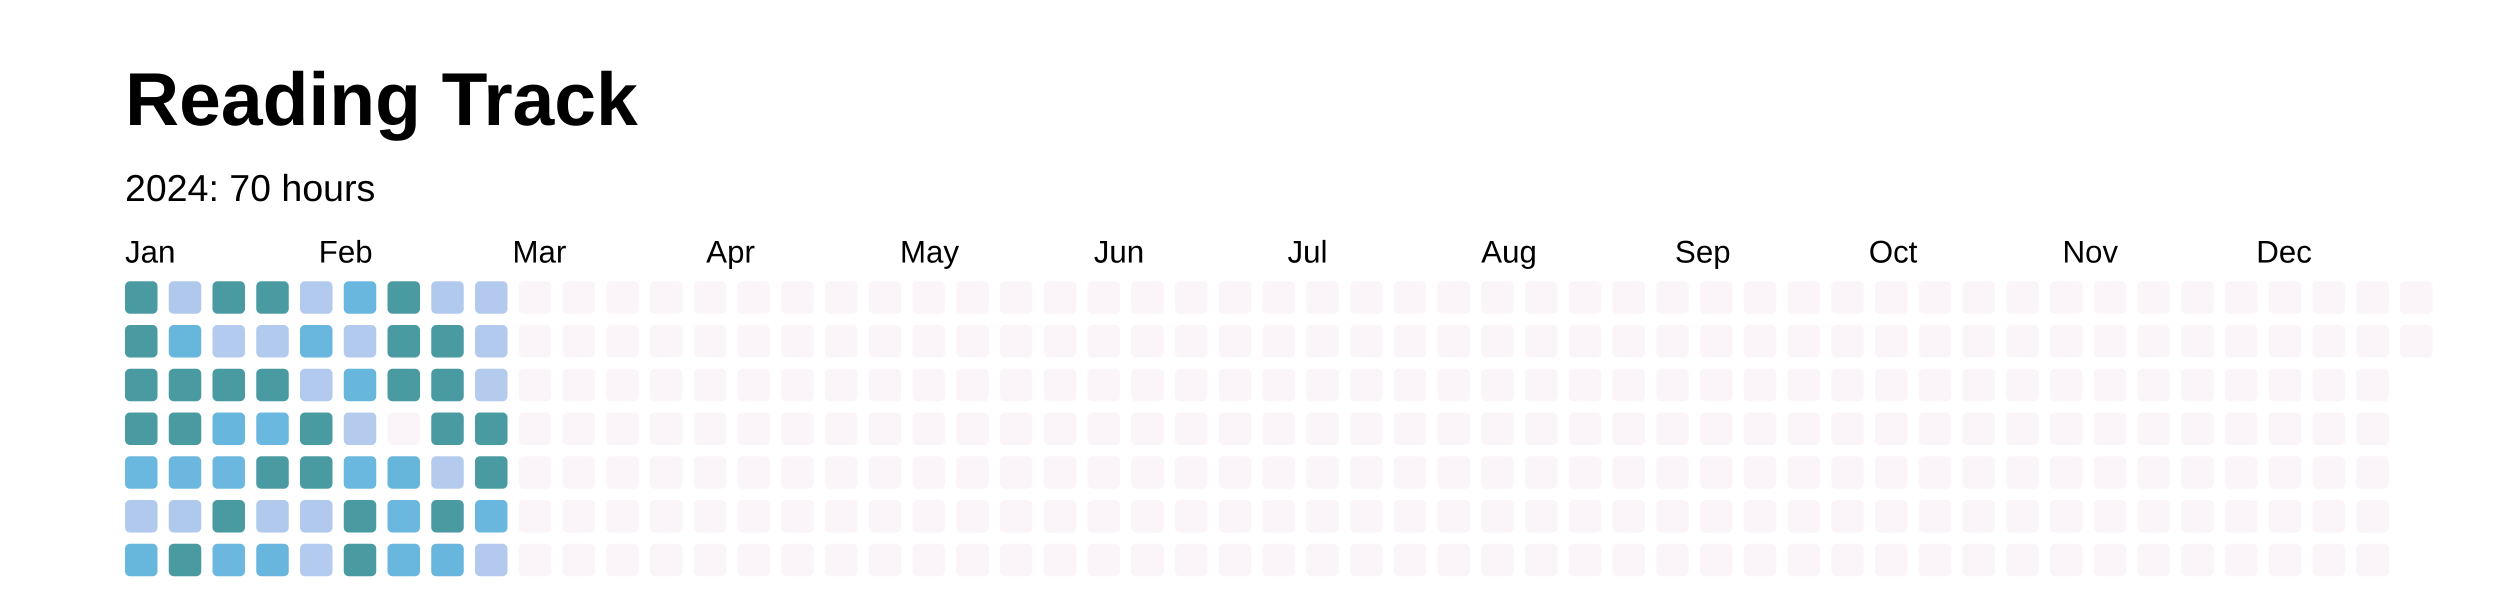
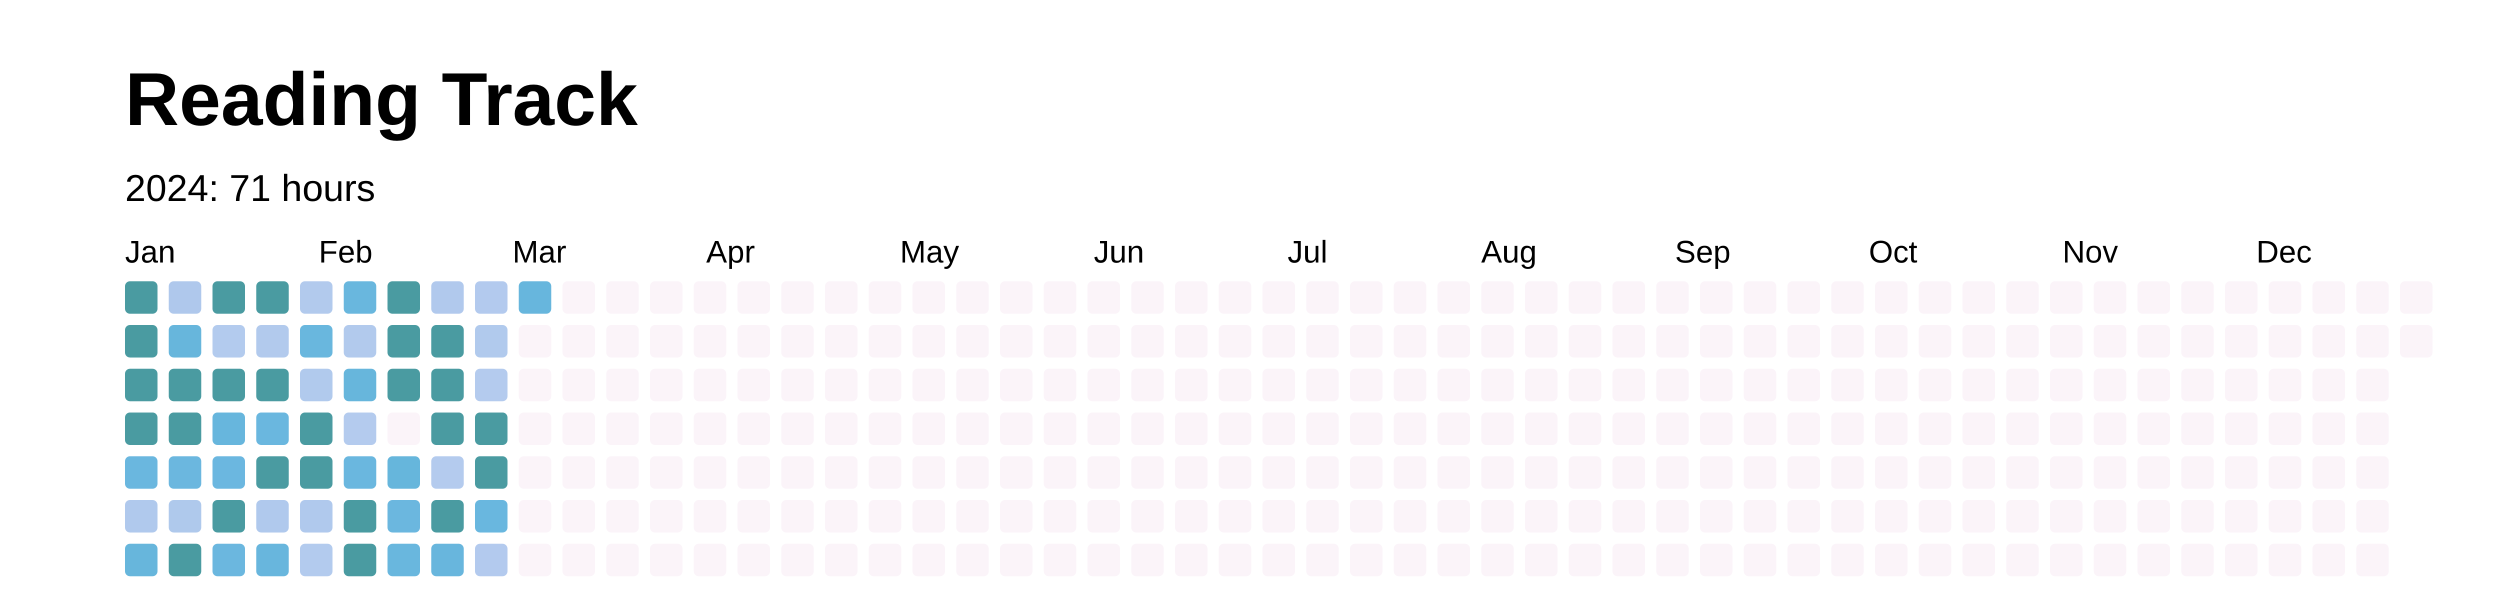
<svg xmlns="http://www.w3.org/2000/svg" baseProfile="full" height="48mm" version="1.1" viewBox="0,0,200,48" width="200mm">
  <defs />
  <rect fill="#FFFFFF" height="48" width="200" x="0" y="0" />
  <text fill="#000000" style="font-size:6px; font-family:Arial; font-weight:bold;" x="10" y="10">Reading Track</text>
-   <text dominant-baseline="hanging" fill="#000000" style="font-size:3.0px; font-family:Arial;" x="10" y="14">2024: 70 hours</text>
+   <text dominant-baseline="hanging" fill="#000000" style="font-size:3.0px; font-family:Arial;" x="10" y="14">2024: 71 hours</text>
  <text fill="#000000" style="font-size:2.5px; font-family:Arial" x="10.0" y="21.0">Jan</text>
  <text fill="#000000" style="font-size:2.5px; font-family:Arial" x="25.5" y="21.0">Feb</text>
  <text fill="#000000" style="font-size:2.5px; font-family:Arial" x="41.0" y="21.0">Mar</text>
  <text fill="#000000" style="font-size:2.5px; font-family:Arial" x="56.5" y="21.0">Apr</text>
  <text fill="#000000" style="font-size:2.5px; font-family:Arial" x="72.0" y="21.0">May</text>
  <text fill="#000000" style="font-size:2.5px; font-family:Arial" x="87.5" y="21.0">Jun</text>
  <text fill="#000000" style="font-size:2.5px; font-family:Arial" x="103.0" y="21.0">Jul</text>
  <text fill="#000000" style="font-size:2.5px; font-family:Arial" x="118.5" y="21.0">Aug</text>
  <text fill="#000000" style="font-size:2.5px; font-family:Arial" x="134.0" y="21.0">Sep</text>
  <text fill="#000000" style="font-size:2.5px; font-family:Arial" x="149.5" y="21.0">Oct</text>
  <text fill="#000000" style="font-size:2.5px; font-family:Arial" x="165.0" y="21.0">Nov</text>
  <text fill="#000000" style="font-size:2.5px; font-family:Arial" x="180.5" y="21.0">Dec</text>
  <rect fill="#4a9ba1" height="2.6" rx="0.4" ry="0.4" width="2.6" x="10.0" y="22.5" />
  <rect fill="#4a9ba1" height="2.6" rx="0.4" ry="0.4" width="2.6" x="10.0" y="26.0" />
  <rect fill="#4a9ba1" height="2.6" rx="0.4" ry="0.4" width="2.6" x="10.0" y="29.5" />
  <rect fill="#4a9ba1" height="2.6" rx="0.4" ry="0.4" width="2.6" x="10.0" y="33.0" />
  <rect fill="#6ab7df" height="2.6" rx="0.4" ry="0.4" width="2.6" x="10.0" y="36.5" />
  <rect fill="#b0c9ed" height="2.6" rx="0.4" ry="0.4" width="2.6" x="10.0" y="40.0" />
  <rect fill="#67b6dc" height="2.6" rx="0.4" ry="0.4" width="2.6" x="10.0" y="43.5" />
  <rect fill="#afc8ec" height="2.6" rx="0.4" ry="0.4" width="2.6" x="13.5" y="22.5" />
  <rect fill="#67b6dc" height="2.6" rx="0.4" ry="0.4" width="2.6" x="13.5" y="26.0" />
  <rect fill="#4a9ba1" height="2.6" rx="0.4" ry="0.4" width="2.6" x="13.5" y="29.5" />
  <rect fill="#4a9ba1" height="2.6" rx="0.4" ry="0.4" width="2.6" x="13.5" y="33.0" />
  <rect fill="#6bb7df" height="2.6" rx="0.4" ry="0.4" width="2.6" x="13.5" y="36.5" />
  <rect fill="#afc9ec" height="2.6" rx="0.4" ry="0.4" width="2.6" x="13.5" y="40.0" />
  <rect fill="#4a9ba1" height="2.6" rx="0.4" ry="0.4" width="2.6" x="13.5" y="43.5" />
  <rect fill="#4a9ba1" height="2.6" rx="0.4" ry="0.4" width="2.6" x="17.0" y="22.5" />
  <rect fill="#b3cbee" height="2.6" rx="0.4" ry="0.4" width="2.6" x="17.0" y="26.0" />
  <rect fill="#4a9ba1" height="2.6" rx="0.4" ry="0.4" width="2.6" x="17.0" y="29.5" />
  <rect fill="#67b6dd" height="2.6" rx="0.4" ry="0.4" width="2.6" x="17.0" y="33.0" />
  <rect fill="#6bb7e0" height="2.6" rx="0.4" ry="0.4" width="2.6" x="17.0" y="36.5" />
  <rect fill="#4a9ba1" height="2.6" rx="0.4" ry="0.4" width="2.6" x="17.0" y="40.0" />
  <rect fill="#6bb7df" height="2.6" rx="0.4" ry="0.4" width="2.6" x="17.0" y="43.5" />
  <rect fill="#4a9ba1" height="2.6" rx="0.4" ry="0.4" width="2.6" x="20.5" y="22.5" />
  <rect fill="#b2caed" height="2.6" rx="0.4" ry="0.4" width="2.6" x="20.5" y="26.0" />
  <rect fill="#4a9ba1" height="2.6" rx="0.4" ry="0.4" width="2.6" x="20.5" y="29.5" />
  <rect fill="#6ab7df" height="2.6" rx="0.4" ry="0.4" width="2.6" x="20.5" y="33.0" />
  <rect fill="#4a9ba1" height="2.6" rx="0.4" ry="0.4" width="2.6" x="20.5" y="36.5" />
  <rect fill="#b0c9ed" height="2.6" rx="0.4" ry="0.4" width="2.6" x="20.5" y="40.0" />
  <rect fill="#68b6dd" height="2.6" rx="0.4" ry="0.4" width="2.6" x="20.5" y="43.5" />
  <rect fill="#b2caed" height="2.6" rx="0.4" ry="0.4" width="2.6" x="24.0" y="22.5" />
  <rect fill="#69b7de" height="2.6" rx="0.4" ry="0.4" width="2.6" x="24.0" y="26.0" />
  <rect fill="#b1caed" height="2.6" rx="0.4" ry="0.4" width="2.6" x="24.0" y="29.5" />
  <rect fill="#4a9ba1" height="2.6" rx="0.4" ry="0.4" width="2.6" x="24.0" y="33.0" />
  <rect fill="#4a9ba1" height="2.6" rx="0.4" ry="0.4" width="2.6" x="24.0" y="36.5" />
  <rect fill="#b0c9ed" height="2.6" rx="0.4" ry="0.4" width="2.6" x="24.0" y="40.0" />
  <rect fill="#b3cbee" height="2.6" rx="0.4" ry="0.4" width="2.6" x="24.0" y="43.5" />
  <rect fill="#69b7de" height="2.6" rx="0.4" ry="0.4" width="2.6" x="27.5" y="22.5" />
  <rect fill="#b2caed" height="2.6" rx="0.4" ry="0.4" width="2.6" x="27.5" y="26.0" />
  <rect fill="#67b6dc" height="2.6" rx="0.4" ry="0.4" width="2.6" x="27.5" y="29.5" />
  <rect fill="#b4cbee" height="2.6" rx="0.4" ry="0.4" width="2.6" x="27.5" y="33.0" />
  <rect fill="#6ab7df" height="2.6" rx="0.4" ry="0.4" width="2.6" x="27.5" y="36.5" />
  <rect fill="#4a9ba1" height="2.6" rx="0.4" ry="0.4" width="2.6" x="27.5" y="40.0" />
  <rect fill="#4a9ba1" height="2.6" rx="0.4" ry="0.4" width="2.6" x="27.5" y="43.5" />
  <rect fill="#4a9ba1" height="2.6" rx="0.4" ry="0.4" width="2.6" x="31.0" y="22.5" />
  <rect fill="#4a9ba1" height="2.6" rx="0.4" ry="0.4" width="2.6" x="31.0" y="26.0" />
  <rect fill="#4a9ba1" height="2.6" rx="0.4" ry="0.4" width="2.6" x="31.0" y="29.5" />
  <rect fill="#FBF4F9" height="2.6" rx="0.4" ry="0.4" width="2.6" x="31.0" y="33.0" />
  <rect fill="#66b6dc" height="2.6" rx="0.4" ry="0.4" width="2.6" x="31.0" y="36.5" />
  <rect fill="#6bb7df" height="2.6" rx="0.4" ry="0.4" width="2.6" x="31.0" y="40.0" />
  <rect fill="#69b7de" height="2.6" rx="0.4" ry="0.4" width="2.6" x="31.0" y="43.5" />
  <rect fill="#b1c9ed" height="2.6" rx="0.4" ry="0.4" width="2.6" x="34.5" y="22.5" />
  <rect fill="#4a9ba1" height="2.6" rx="0.4" ry="0.4" width="2.6" x="34.5" y="26.0" />
  <rect fill="#4a9ba1" height="2.6" rx="0.4" ry="0.4" width="2.6" x="34.5" y="29.5" />
  <rect fill="#4a9ba1" height="2.6" rx="0.4" ry="0.4" width="2.6" x="34.5" y="33.0" />
  <rect fill="#b4cbee" height="2.6" rx="0.4" ry="0.4" width="2.6" x="34.5" y="36.5" />
  <rect fill="#4a9ba1" height="2.6" rx="0.4" ry="0.4" width="2.6" x="34.5" y="40.0" />
  <rect fill="#68b6dd" height="2.6" rx="0.4" ry="0.4" width="2.6" x="34.5" y="43.5" />
  <rect fill="#b3caee" height="2.6" rx="0.4" ry="0.4" width="2.6" x="38.0" y="22.5" />
  <rect fill="#b1caed" height="2.6" rx="0.4" ry="0.4" width="2.6" x="38.0" y="26.0" />
  <rect fill="#b4cbee" height="2.6" rx="0.4" ry="0.4" width="2.6" x="38.0" y="29.5" />
  <rect fill="#4a9ba1" height="2.6" rx="0.4" ry="0.4" width="2.6" x="38.0" y="33.0" />
  <rect fill="#4a9ba1" height="2.6" rx="0.4" ry="0.4" width="2.6" x="38.0" y="36.5" />
  <rect fill="#69b7df" height="2.6" rx="0.4" ry="0.4" width="2.6" x="38.0" y="40.0" />
  <rect fill="#b3caee" height="2.6" rx="0.4" ry="0.4" width="2.6" x="38.0" y="43.5" />
-   <rect fill="#FBF4F9" height="2.6" rx="0.4" ry="0.4" width="2.6" x="41.5" y="22.5" />
+   <rect fill="#67b6dd" height="2.6" rx="0.4" ry="0.4" width="2.6" x="41.5" y="22.5" />
  <rect fill="#FBF4F9" height="2.6" rx="0.4" ry="0.4" width="2.6" x="41.5" y="26.0" />
  <rect fill="#FBF4F9" height="2.6" rx="0.4" ry="0.4" width="2.6" x="41.5" y="29.5" />
  <rect fill="#FBF4F9" height="2.6" rx="0.4" ry="0.4" width="2.6" x="41.5" y="33.0" />
  <rect fill="#FBF4F9" height="2.6" rx="0.4" ry="0.4" width="2.6" x="41.5" y="36.5" />
  <rect fill="#FBF4F9" height="2.6" rx="0.4" ry="0.4" width="2.6" x="41.5" y="40.0" />
  <rect fill="#FBF4F9" height="2.6" rx="0.4" ry="0.4" width="2.6" x="41.5" y="43.5" />
  <rect fill="#FBF4F9" height="2.6" rx="0.4" ry="0.4" width="2.6" x="45.0" y="22.5" />
  <rect fill="#FBF4F9" height="2.6" rx="0.4" ry="0.4" width="2.6" x="45.0" y="26.0" />
  <rect fill="#FBF4F9" height="2.6" rx="0.4" ry="0.4" width="2.6" x="45.0" y="29.5" />
  <rect fill="#FBF4F9" height="2.6" rx="0.4" ry="0.4" width="2.6" x="45.0" y="33.0" />
  <rect fill="#FBF4F9" height="2.6" rx="0.4" ry="0.4" width="2.6" x="45.0" y="36.5" />
  <rect fill="#FBF4F9" height="2.6" rx="0.4" ry="0.4" width="2.6" x="45.0" y="40.0" />
  <rect fill="#FBF4F9" height="2.6" rx="0.4" ry="0.4" width="2.6" x="45.0" y="43.5" />
  <rect fill="#FBF4F9" height="2.6" rx="0.4" ry="0.4" width="2.6" x="48.5" y="22.5" />
  <rect fill="#FBF4F9" height="2.6" rx="0.4" ry="0.4" width="2.6" x="48.5" y="26.0" />
  <rect fill="#FBF4F9" height="2.6" rx="0.4" ry="0.4" width="2.6" x="48.5" y="29.5" />
  <rect fill="#FBF4F9" height="2.6" rx="0.4" ry="0.4" width="2.6" x="48.5" y="33.0" />
  <rect fill="#FBF4F9" height="2.6" rx="0.4" ry="0.4" width="2.6" x="48.5" y="36.5" />
  <rect fill="#FBF4F9" height="2.6" rx="0.4" ry="0.4" width="2.6" x="48.5" y="40.0" />
  <rect fill="#FBF4F9" height="2.6" rx="0.4" ry="0.4" width="2.6" x="48.5" y="43.5" />
  <rect fill="#FBF4F9" height="2.6" rx="0.4" ry="0.4" width="2.6" x="52.0" y="22.5" />
  <rect fill="#FBF4F9" height="2.6" rx="0.4" ry="0.4" width="2.6" x="52.0" y="26.0" />
  <rect fill="#FBF4F9" height="2.6" rx="0.4" ry="0.4" width="2.6" x="52.0" y="29.5" />
  <rect fill="#FBF4F9" height="2.6" rx="0.4" ry="0.4" width="2.6" x="52.0" y="33.0" />
  <rect fill="#FBF4F9" height="2.6" rx="0.4" ry="0.4" width="2.6" x="52.0" y="36.5" />
  <rect fill="#FBF4F9" height="2.6" rx="0.4" ry="0.4" width="2.6" x="52.0" y="40.0" />
  <rect fill="#FBF4F9" height="2.6" rx="0.4" ry="0.4" width="2.6" x="52.0" y="43.5" />
  <rect fill="#FBF4F9" height="2.6" rx="0.4" ry="0.4" width="2.6" x="55.5" y="22.5" />
  <rect fill="#FBF4F9" height="2.6" rx="0.4" ry="0.4" width="2.6" x="55.5" y="26.0" />
  <rect fill="#FBF4F9" height="2.6" rx="0.4" ry="0.4" width="2.6" x="55.5" y="29.5" />
  <rect fill="#FBF4F9" height="2.6" rx="0.4" ry="0.4" width="2.6" x="55.5" y="33.0" />
  <rect fill="#FBF4F9" height="2.6" rx="0.4" ry="0.4" width="2.6" x="55.5" y="36.5" />
  <rect fill="#FBF4F9" height="2.6" rx="0.4" ry="0.4" width="2.6" x="55.5" y="40.0" />
  <rect fill="#FBF4F9" height="2.6" rx="0.4" ry="0.4" width="2.6" x="55.5" y="43.5" />
  <rect fill="#FBF4F9" height="2.6" rx="0.4" ry="0.4" width="2.6" x="59.0" y="22.5" />
  <rect fill="#FBF4F9" height="2.6" rx="0.4" ry="0.4" width="2.6" x="59.0" y="26.0" />
  <rect fill="#FBF4F9" height="2.6" rx="0.4" ry="0.4" width="2.6" x="59.0" y="29.5" />
  <rect fill="#FBF4F9" height="2.6" rx="0.4" ry="0.4" width="2.6" x="59.0" y="33.0" />
  <rect fill="#FBF4F9" height="2.6" rx="0.4" ry="0.4" width="2.6" x="59.0" y="36.5" />
  <rect fill="#FBF4F9" height="2.6" rx="0.4" ry="0.4" width="2.6" x="59.0" y="40.0" />
  <rect fill="#FBF4F9" height="2.6" rx="0.4" ry="0.4" width="2.6" x="59.0" y="43.5" />
  <rect fill="#FBF4F9" height="2.6" rx="0.4" ry="0.4" width="2.6" x="62.5" y="22.5" />
  <rect fill="#FBF4F9" height="2.6" rx="0.4" ry="0.4" width="2.6" x="62.5" y="26.0" />
  <rect fill="#FBF4F9" height="2.6" rx="0.4" ry="0.4" width="2.6" x="62.5" y="29.5" />
  <rect fill="#FBF4F9" height="2.6" rx="0.4" ry="0.4" width="2.6" x="62.5" y="33.0" />
  <rect fill="#FBF4F9" height="2.6" rx="0.4" ry="0.4" width="2.6" x="62.5" y="36.5" />
  <rect fill="#FBF4F9" height="2.6" rx="0.4" ry="0.4" width="2.6" x="62.5" y="40.0" />
  <rect fill="#FBF4F9" height="2.6" rx="0.4" ry="0.4" width="2.6" x="62.5" y="43.5" />
  <rect fill="#FBF4F9" height="2.6" rx="0.4" ry="0.4" width="2.6" x="66.0" y="22.5" />
  <rect fill="#FBF4F9" height="2.6" rx="0.4" ry="0.4" width="2.6" x="66.0" y="26.0" />
  <rect fill="#FBF4F9" height="2.6" rx="0.4" ry="0.4" width="2.6" x="66.0" y="29.5" />
  <rect fill="#FBF4F9" height="2.6" rx="0.4" ry="0.4" width="2.6" x="66.0" y="33.0" />
  <rect fill="#FBF4F9" height="2.6" rx="0.4" ry="0.4" width="2.6" x="66.0" y="36.5" />
  <rect fill="#FBF4F9" height="2.6" rx="0.4" ry="0.4" width="2.6" x="66.0" y="40.0" />
  <rect fill="#FBF4F9" height="2.6" rx="0.4" ry="0.4" width="2.6" x="66.0" y="43.5" />
  <rect fill="#FBF4F9" height="2.6" rx="0.4" ry="0.4" width="2.6" x="69.5" y="22.5" />
  <rect fill="#FBF4F9" height="2.6" rx="0.4" ry="0.4" width="2.6" x="69.5" y="26.0" />
  <rect fill="#FBF4F9" height="2.6" rx="0.4" ry="0.4" width="2.6" x="69.5" y="29.5" />
  <rect fill="#FBF4F9" height="2.6" rx="0.4" ry="0.4" width="2.6" x="69.5" y="33.0" />
  <rect fill="#FBF4F9" height="2.6" rx="0.4" ry="0.4" width="2.6" x="69.5" y="36.5" />
  <rect fill="#FBF4F9" height="2.6" rx="0.4" ry="0.4" width="2.6" x="69.5" y="40.0" />
  <rect fill="#FBF4F9" height="2.6" rx="0.4" ry="0.4" width="2.6" x="69.5" y="43.5" />
  <rect fill="#FBF4F9" height="2.6" rx="0.4" ry="0.4" width="2.6" x="73.0" y="22.5" />
  <rect fill="#FBF4F9" height="2.6" rx="0.4" ry="0.4" width="2.6" x="73.0" y="26.0" />
  <rect fill="#FBF4F9" height="2.6" rx="0.4" ry="0.4" width="2.6" x="73.0" y="29.5" />
  <rect fill="#FBF4F9" height="2.6" rx="0.4" ry="0.4" width="2.6" x="73.0" y="33.0" />
  <rect fill="#FBF4F9" height="2.6" rx="0.4" ry="0.4" width="2.6" x="73.0" y="36.5" />
  <rect fill="#FBF4F9" height="2.6" rx="0.4" ry="0.4" width="2.6" x="73.0" y="40.0" />
  <rect fill="#FBF4F9" height="2.6" rx="0.4" ry="0.4" width="2.6" x="73.0" y="43.5" />
  <rect fill="#FBF4F9" height="2.6" rx="0.4" ry="0.4" width="2.6" x="76.5" y="22.5" />
  <rect fill="#FBF4F9" height="2.6" rx="0.4" ry="0.4" width="2.6" x="76.5" y="26.0" />
  <rect fill="#FBF4F9" height="2.6" rx="0.4" ry="0.4" width="2.6" x="76.5" y="29.5" />
  <rect fill="#FBF4F9" height="2.6" rx="0.4" ry="0.4" width="2.6" x="76.5" y="33.0" />
  <rect fill="#FBF4F9" height="2.6" rx="0.4" ry="0.4" width="2.6" x="76.5" y="36.5" />
  <rect fill="#FBF4F9" height="2.6" rx="0.4" ry="0.4" width="2.6" x="76.5" y="40.0" />
  <rect fill="#FBF4F9" height="2.6" rx="0.4" ry="0.4" width="2.6" x="76.5" y="43.5" />
  <rect fill="#FBF4F9" height="2.6" rx="0.4" ry="0.4" width="2.6" x="80.0" y="22.5" />
  <rect fill="#FBF4F9" height="2.6" rx="0.4" ry="0.4" width="2.6" x="80.0" y="26.0" />
  <rect fill="#FBF4F9" height="2.6" rx="0.4" ry="0.4" width="2.6" x="80.0" y="29.5" />
  <rect fill="#FBF4F9" height="2.6" rx="0.4" ry="0.4" width="2.6" x="80.0" y="33.0" />
  <rect fill="#FBF4F9" height="2.6" rx="0.4" ry="0.4" width="2.6" x="80.0" y="36.5" />
  <rect fill="#FBF4F9" height="2.6" rx="0.4" ry="0.4" width="2.6" x="80.0" y="40.0" />
  <rect fill="#FBF4F9" height="2.6" rx="0.4" ry="0.4" width="2.6" x="80.0" y="43.5" />
  <rect fill="#FBF4F9" height="2.6" rx="0.4" ry="0.4" width="2.6" x="83.5" y="22.5" />
  <rect fill="#FBF4F9" height="2.6" rx="0.4" ry="0.4" width="2.6" x="83.5" y="26.0" />
  <rect fill="#FBF4F9" height="2.6" rx="0.4" ry="0.4" width="2.6" x="83.5" y="29.5" />
  <rect fill="#FBF4F9" height="2.6" rx="0.4" ry="0.4" width="2.6" x="83.5" y="33.0" />
  <rect fill="#FBF4F9" height="2.6" rx="0.4" ry="0.4" width="2.6" x="83.5" y="36.5" />
  <rect fill="#FBF4F9" height="2.6" rx="0.4" ry="0.4" width="2.6" x="83.5" y="40.0" />
  <rect fill="#FBF4F9" height="2.6" rx="0.4" ry="0.4" width="2.6" x="83.5" y="43.5" />
  <rect fill="#FBF4F9" height="2.6" rx="0.4" ry="0.4" width="2.6" x="87.0" y="22.5" />
  <rect fill="#FBF4F9" height="2.6" rx="0.4" ry="0.4" width="2.6" x="87.0" y="26.0" />
  <rect fill="#FBF4F9" height="2.6" rx="0.4" ry="0.4" width="2.6" x="87.0" y="29.5" />
  <rect fill="#FBF4F9" height="2.6" rx="0.4" ry="0.4" width="2.6" x="87.0" y="33.0" />
  <rect fill="#FBF4F9" height="2.6" rx="0.4" ry="0.4" width="2.6" x="87.0" y="36.5" />
  <rect fill="#FBF4F9" height="2.6" rx="0.4" ry="0.4" width="2.6" x="87.0" y="40.0" />
  <rect fill="#FBF4F9" height="2.6" rx="0.4" ry="0.4" width="2.6" x="87.0" y="43.5" />
  <rect fill="#FBF4F9" height="2.6" rx="0.4" ry="0.4" width="2.6" x="90.5" y="22.5" />
  <rect fill="#FBF4F9" height="2.6" rx="0.4" ry="0.4" width="2.6" x="90.5" y="26.0" />
  <rect fill="#FBF4F9" height="2.6" rx="0.4" ry="0.4" width="2.6" x="90.5" y="29.5" />
  <rect fill="#FBF4F9" height="2.6" rx="0.4" ry="0.4" width="2.6" x="90.5" y="33.0" />
  <rect fill="#FBF4F9" height="2.6" rx="0.4" ry="0.4" width="2.6" x="90.5" y="36.5" />
  <rect fill="#FBF4F9" height="2.6" rx="0.4" ry="0.4" width="2.6" x="90.5" y="40.0" />
  <rect fill="#FBF4F9" height="2.6" rx="0.4" ry="0.4" width="2.6" x="90.5" y="43.5" />
  <rect fill="#FBF4F9" height="2.6" rx="0.4" ry="0.4" width="2.6" x="94.0" y="22.5" />
  <rect fill="#FBF4F9" height="2.6" rx="0.4" ry="0.4" width="2.6" x="94.0" y="26.0" />
  <rect fill="#FBF4F9" height="2.6" rx="0.4" ry="0.4" width="2.6" x="94.0" y="29.5" />
  <rect fill="#FBF4F9" height="2.6" rx="0.4" ry="0.4" width="2.6" x="94.0" y="33.0" />
  <rect fill="#FBF4F9" height="2.6" rx="0.4" ry="0.4" width="2.6" x="94.0" y="36.5" />
  <rect fill="#FBF4F9" height="2.6" rx="0.4" ry="0.4" width="2.6" x="94.0" y="40.0" />
  <rect fill="#FBF4F9" height="2.6" rx="0.4" ry="0.4" width="2.6" x="94.0" y="43.5" />
  <rect fill="#FBF4F9" height="2.6" rx="0.4" ry="0.4" width="2.6" x="97.5" y="22.5" />
  <rect fill="#FBF4F9" height="2.6" rx="0.4" ry="0.4" width="2.6" x="97.5" y="26.0" />
  <rect fill="#FBF4F9" height="2.6" rx="0.4" ry="0.4" width="2.6" x="97.5" y="29.5" />
  <rect fill="#FBF4F9" height="2.6" rx="0.4" ry="0.4" width="2.6" x="97.5" y="33.0" />
  <rect fill="#FBF4F9" height="2.6" rx="0.4" ry="0.4" width="2.6" x="97.5" y="36.5" />
  <rect fill="#FBF4F9" height="2.6" rx="0.4" ry="0.4" width="2.6" x="97.5" y="40.0" />
  <rect fill="#FBF4F9" height="2.6" rx="0.4" ry="0.4" width="2.6" x="97.5" y="43.5" />
  <rect fill="#FBF4F9" height="2.6" rx="0.4" ry="0.4" width="2.6" x="101.0" y="22.5" />
  <rect fill="#FBF4F9" height="2.6" rx="0.4" ry="0.4" width="2.6" x="101.0" y="26.0" />
  <rect fill="#FBF4F9" height="2.6" rx="0.4" ry="0.4" width="2.6" x="101.0" y="29.5" />
  <rect fill="#FBF4F9" height="2.6" rx="0.4" ry="0.4" width="2.6" x="101.0" y="33.0" />
  <rect fill="#FBF4F9" height="2.6" rx="0.4" ry="0.4" width="2.6" x="101.0" y="36.5" />
  <rect fill="#FBF4F9" height="2.6" rx="0.4" ry="0.4" width="2.6" x="101.0" y="40.0" />
  <rect fill="#FBF4F9" height="2.6" rx="0.4" ry="0.4" width="2.6" x="101.0" y="43.5" />
  <rect fill="#FBF4F9" height="2.6" rx="0.4" ry="0.4" width="2.6" x="104.5" y="22.5" />
  <rect fill="#FBF4F9" height="2.6" rx="0.4" ry="0.4" width="2.6" x="104.5" y="26.0" />
  <rect fill="#FBF4F9" height="2.6" rx="0.4" ry="0.4" width="2.6" x="104.5" y="29.5" />
  <rect fill="#FBF4F9" height="2.6" rx="0.4" ry="0.4" width="2.6" x="104.5" y="33.0" />
  <rect fill="#FBF4F9" height="2.6" rx="0.4" ry="0.4" width="2.6" x="104.5" y="36.5" />
  <rect fill="#FBF4F9" height="2.6" rx="0.4" ry="0.4" width="2.6" x="104.5" y="40.0" />
  <rect fill="#FBF4F9" height="2.6" rx="0.4" ry="0.4" width="2.6" x="104.5" y="43.5" />
  <rect fill="#FBF4F9" height="2.6" rx="0.4" ry="0.4" width="2.6" x="108.0" y="22.5" />
  <rect fill="#FBF4F9" height="2.6" rx="0.4" ry="0.4" width="2.6" x="108.0" y="26.0" />
  <rect fill="#FBF4F9" height="2.6" rx="0.4" ry="0.4" width="2.6" x="108.0" y="29.5" />
  <rect fill="#FBF4F9" height="2.6" rx="0.4" ry="0.4" width="2.6" x="108.0" y="33.0" />
  <rect fill="#FBF4F9" height="2.6" rx="0.4" ry="0.4" width="2.6" x="108.0" y="36.5" />
  <rect fill="#FBF4F9" height="2.6" rx="0.4" ry="0.4" width="2.6" x="108.0" y="40.0" />
  <rect fill="#FBF4F9" height="2.6" rx="0.4" ry="0.4" width="2.6" x="108.0" y="43.5" />
  <rect fill="#FBF4F9" height="2.6" rx="0.4" ry="0.4" width="2.6" x="111.5" y="22.5" />
  <rect fill="#FBF4F9" height="2.6" rx="0.4" ry="0.4" width="2.6" x="111.5" y="26.0" />
  <rect fill="#FBF4F9" height="2.6" rx="0.4" ry="0.4" width="2.6" x="111.5" y="29.5" />
  <rect fill="#FBF4F9" height="2.6" rx="0.4" ry="0.4" width="2.6" x="111.5" y="33.0" />
  <rect fill="#FBF4F9" height="2.6" rx="0.4" ry="0.4" width="2.6" x="111.5" y="36.5" />
  <rect fill="#FBF4F9" height="2.6" rx="0.4" ry="0.4" width="2.6" x="111.5" y="40.0" />
  <rect fill="#FBF4F9" height="2.6" rx="0.4" ry="0.4" width="2.6" x="111.5" y="43.5" />
  <rect fill="#FBF4F9" height="2.6" rx="0.4" ry="0.4" width="2.6" x="115.0" y="22.5" />
  <rect fill="#FBF4F9" height="2.6" rx="0.4" ry="0.4" width="2.6" x="115.0" y="26.0" />
  <rect fill="#FBF4F9" height="2.6" rx="0.4" ry="0.4" width="2.6" x="115.0" y="29.5" />
  <rect fill="#FBF4F9" height="2.6" rx="0.4" ry="0.4" width="2.6" x="115.0" y="33.0" />
  <rect fill="#FBF4F9" height="2.6" rx="0.4" ry="0.4" width="2.6" x="115.0" y="36.5" />
  <rect fill="#FBF4F9" height="2.6" rx="0.4" ry="0.4" width="2.6" x="115.0" y="40.0" />
  <rect fill="#FBF4F9" height="2.6" rx="0.4" ry="0.4" width="2.6" x="115.0" y="43.5" />
  <rect fill="#FBF4F9" height="2.6" rx="0.4" ry="0.4" width="2.6" x="118.5" y="22.5" />
  <rect fill="#FBF4F9" height="2.6" rx="0.4" ry="0.4" width="2.6" x="118.5" y="26.0" />
  <rect fill="#FBF4F9" height="2.6" rx="0.4" ry="0.4" width="2.6" x="118.5" y="29.5" />
  <rect fill="#FBF4F9" height="2.6" rx="0.4" ry="0.4" width="2.6" x="118.5" y="33.0" />
  <rect fill="#FBF4F9" height="2.6" rx="0.4" ry="0.4" width="2.6" x="118.5" y="36.5" />
  <rect fill="#FBF4F9" height="2.6" rx="0.4" ry="0.4" width="2.6" x="118.5" y="40.0" />
  <rect fill="#FBF4F9" height="2.6" rx="0.4" ry="0.4" width="2.6" x="118.5" y="43.5" />
  <rect fill="#FBF4F9" height="2.6" rx="0.4" ry="0.4" width="2.6" x="122.0" y="22.5" />
  <rect fill="#FBF4F9" height="2.6" rx="0.4" ry="0.4" width="2.6" x="122.0" y="26.0" />
  <rect fill="#FBF4F9" height="2.6" rx="0.4" ry="0.4" width="2.6" x="122.0" y="29.5" />
  <rect fill="#FBF4F9" height="2.6" rx="0.4" ry="0.4" width="2.6" x="122.0" y="33.0" />
  <rect fill="#FBF4F9" height="2.6" rx="0.4" ry="0.4" width="2.6" x="122.0" y="36.5" />
  <rect fill="#FBF4F9" height="2.6" rx="0.4" ry="0.4" width="2.6" x="122.0" y="40.0" />
  <rect fill="#FBF4F9" height="2.6" rx="0.4" ry="0.4" width="2.6" x="122.0" y="43.5" />
  <rect fill="#FBF4F9" height="2.6" rx="0.4" ry="0.4" width="2.6" x="125.5" y="22.5" />
  <rect fill="#FBF4F9" height="2.6" rx="0.4" ry="0.4" width="2.6" x="125.5" y="26.0" />
  <rect fill="#FBF4F9" height="2.6" rx="0.4" ry="0.4" width="2.6" x="125.5" y="29.5" />
  <rect fill="#FBF4F9" height="2.6" rx="0.4" ry="0.4" width="2.6" x="125.5" y="33.0" />
  <rect fill="#FBF4F9" height="2.6" rx="0.4" ry="0.4" width="2.6" x="125.5" y="36.5" />
  <rect fill="#FBF4F9" height="2.6" rx="0.4" ry="0.4" width="2.6" x="125.5" y="40.0" />
  <rect fill="#FBF4F9" height="2.6" rx="0.4" ry="0.4" width="2.6" x="125.5" y="43.5" />
  <rect fill="#FBF4F9" height="2.6" rx="0.4" ry="0.4" width="2.6" x="129.0" y="22.5" />
  <rect fill="#FBF4F9" height="2.6" rx="0.4" ry="0.4" width="2.6" x="129.0" y="26.0" />
  <rect fill="#FBF4F9" height="2.6" rx="0.4" ry="0.4" width="2.6" x="129.0" y="29.5" />
  <rect fill="#FBF4F9" height="2.6" rx="0.4" ry="0.4" width="2.6" x="129.0" y="33.0" />
  <rect fill="#FBF4F9" height="2.6" rx="0.4" ry="0.4" width="2.6" x="129.0" y="36.5" />
  <rect fill="#FBF4F9" height="2.6" rx="0.4" ry="0.4" width="2.6" x="129.0" y="40.0" />
  <rect fill="#FBF4F9" height="2.6" rx="0.4" ry="0.4" width="2.6" x="129.0" y="43.5" />
  <rect fill="#FBF4F9" height="2.6" rx="0.4" ry="0.4" width="2.6" x="132.5" y="22.5" />
  <rect fill="#FBF4F9" height="2.6" rx="0.4" ry="0.4" width="2.6" x="132.5" y="26.0" />
  <rect fill="#FBF4F9" height="2.6" rx="0.4" ry="0.4" width="2.6" x="132.5" y="29.5" />
  <rect fill="#FBF4F9" height="2.6" rx="0.4" ry="0.4" width="2.6" x="132.5" y="33.0" />
  <rect fill="#FBF4F9" height="2.6" rx="0.4" ry="0.4" width="2.6" x="132.5" y="36.5" />
  <rect fill="#FBF4F9" height="2.6" rx="0.4" ry="0.4" width="2.6" x="132.5" y="40.0" />
  <rect fill="#FBF4F9" height="2.6" rx="0.4" ry="0.4" width="2.6" x="132.5" y="43.5" />
  <rect fill="#FBF4F9" height="2.6" rx="0.4" ry="0.4" width="2.6" x="136.0" y="22.5" />
  <rect fill="#FBF4F9" height="2.6" rx="0.4" ry="0.4" width="2.6" x="136.0" y="26.0" />
  <rect fill="#FBF4F9" height="2.6" rx="0.4" ry="0.4" width="2.6" x="136.0" y="29.5" />
  <rect fill="#FBF4F9" height="2.6" rx="0.4" ry="0.4" width="2.6" x="136.0" y="33.0" />
  <rect fill="#FBF4F9" height="2.6" rx="0.4" ry="0.4" width="2.6" x="136.0" y="36.5" />
  <rect fill="#FBF4F9" height="2.6" rx="0.4" ry="0.4" width="2.6" x="136.0" y="40.0" />
  <rect fill="#FBF4F9" height="2.6" rx="0.4" ry="0.4" width="2.6" x="136.0" y="43.5" />
  <rect fill="#FBF4F9" height="2.6" rx="0.4" ry="0.4" width="2.6" x="139.5" y="22.5" />
  <rect fill="#FBF4F9" height="2.6" rx="0.4" ry="0.4" width="2.6" x="139.5" y="26.0" />
  <rect fill="#FBF4F9" height="2.6" rx="0.4" ry="0.4" width="2.6" x="139.5" y="29.5" />
  <rect fill="#FBF4F9" height="2.6" rx="0.4" ry="0.4" width="2.6" x="139.5" y="33.0" />
  <rect fill="#FBF4F9" height="2.6" rx="0.4" ry="0.4" width="2.6" x="139.5" y="36.5" />
  <rect fill="#FBF4F9" height="2.6" rx="0.4" ry="0.4" width="2.6" x="139.5" y="40.0" />
  <rect fill="#FBF4F9" height="2.6" rx="0.4" ry="0.4" width="2.6" x="139.5" y="43.5" />
  <rect fill="#FBF4F9" height="2.6" rx="0.4" ry="0.4" width="2.6" x="143.0" y="22.5" />
  <rect fill="#FBF4F9" height="2.6" rx="0.4" ry="0.4" width="2.6" x="143.0" y="26.0" />
  <rect fill="#FBF4F9" height="2.6" rx="0.4" ry="0.4" width="2.6" x="143.0" y="29.5" />
  <rect fill="#FBF4F9" height="2.6" rx="0.4" ry="0.4" width="2.6" x="143.0" y="33.0" />
  <rect fill="#FBF4F9" height="2.6" rx="0.4" ry="0.4" width="2.6" x="143.0" y="36.5" />
  <rect fill="#FBF4F9" height="2.6" rx="0.4" ry="0.4" width="2.6" x="143.0" y="40.0" />
  <rect fill="#FBF4F9" height="2.6" rx="0.4" ry="0.4" width="2.6" x="143.0" y="43.5" />
  <rect fill="#FBF4F9" height="2.6" rx="0.4" ry="0.4" width="2.6" x="146.5" y="22.5" />
  <rect fill="#FBF4F9" height="2.6" rx="0.4" ry="0.4" width="2.6" x="146.5" y="26.0" />
  <rect fill="#FBF4F9" height="2.6" rx="0.4" ry="0.4" width="2.6" x="146.5" y="29.5" />
  <rect fill="#FBF4F9" height="2.6" rx="0.4" ry="0.4" width="2.6" x="146.5" y="33.0" />
  <rect fill="#FBF4F9" height="2.6" rx="0.4" ry="0.4" width="2.6" x="146.5" y="36.5" />
  <rect fill="#FBF4F9" height="2.6" rx="0.4" ry="0.4" width="2.6" x="146.5" y="40.0" />
  <rect fill="#FBF4F9" height="2.6" rx="0.4" ry="0.4" width="2.6" x="146.5" y="43.5" />
  <rect fill="#FBF4F9" height="2.6" rx="0.4" ry="0.4" width="2.6" x="150.0" y="22.5" />
  <rect fill="#FBF4F9" height="2.6" rx="0.4" ry="0.4" width="2.6" x="150.0" y="26.0" />
  <rect fill="#FBF4F9" height="2.6" rx="0.4" ry="0.4" width="2.6" x="150.0" y="29.5" />
  <rect fill="#FBF4F9" height="2.6" rx="0.4" ry="0.4" width="2.6" x="150.0" y="33.0" />
  <rect fill="#FBF4F9" height="2.6" rx="0.4" ry="0.4" width="2.6" x="150.0" y="36.5" />
  <rect fill="#FBF4F9" height="2.6" rx="0.4" ry="0.4" width="2.6" x="150.0" y="40.0" />
  <rect fill="#FBF4F9" height="2.6" rx="0.4" ry="0.4" width="2.6" x="150.0" y="43.5" />
  <rect fill="#FBF4F9" height="2.6" rx="0.4" ry="0.4" width="2.6" x="153.5" y="22.5" />
  <rect fill="#FBF4F9" height="2.6" rx="0.4" ry="0.4" width="2.6" x="153.5" y="26.0" />
  <rect fill="#FBF4F9" height="2.6" rx="0.4" ry="0.4" width="2.6" x="153.5" y="29.5" />
  <rect fill="#FBF4F9" height="2.6" rx="0.4" ry="0.4" width="2.6" x="153.5" y="33.0" />
  <rect fill="#FBF4F9" height="2.6" rx="0.4" ry="0.4" width="2.6" x="153.5" y="36.5" />
  <rect fill="#FBF4F9" height="2.6" rx="0.4" ry="0.4" width="2.6" x="153.5" y="40.0" />
  <rect fill="#FBF4F9" height="2.6" rx="0.4" ry="0.4" width="2.6" x="153.5" y="43.5" />
  <rect fill="#FBF4F9" height="2.6" rx="0.4" ry="0.4" width="2.6" x="157.0" y="22.5" />
  <rect fill="#FBF4F9" height="2.6" rx="0.4" ry="0.4" width="2.6" x="157.0" y="26.0" />
  <rect fill="#FBF4F9" height="2.6" rx="0.4" ry="0.4" width="2.6" x="157.0" y="29.5" />
  <rect fill="#FBF4F9" height="2.6" rx="0.4" ry="0.4" width="2.6" x="157.0" y="33.0" />
  <rect fill="#FBF4F9" height="2.6" rx="0.4" ry="0.4" width="2.6" x="157.0" y="36.5" />
  <rect fill="#FBF4F9" height="2.6" rx="0.4" ry="0.4" width="2.6" x="157.0" y="40.0" />
  <rect fill="#FBF4F9" height="2.6" rx="0.4" ry="0.4" width="2.6" x="157.0" y="43.5" />
  <rect fill="#FBF4F9" height="2.6" rx="0.4" ry="0.4" width="2.6" x="160.5" y="22.5" />
  <rect fill="#FBF4F9" height="2.6" rx="0.4" ry="0.4" width="2.6" x="160.5" y="26.0" />
  <rect fill="#FBF4F9" height="2.6" rx="0.4" ry="0.4" width="2.6" x="160.5" y="29.5" />
  <rect fill="#FBF4F9" height="2.6" rx="0.4" ry="0.4" width="2.6" x="160.5" y="33.0" />
  <rect fill="#FBF4F9" height="2.6" rx="0.4" ry="0.4" width="2.6" x="160.5" y="36.5" />
  <rect fill="#FBF4F9" height="2.6" rx="0.4" ry="0.4" width="2.6" x="160.5" y="40.0" />
  <rect fill="#FBF4F9" height="2.6" rx="0.4" ry="0.4" width="2.6" x="160.5" y="43.5" />
  <rect fill="#FBF4F9" height="2.6" rx="0.4" ry="0.4" width="2.6" x="164.0" y="22.5" />
  <rect fill="#FBF4F9" height="2.6" rx="0.4" ry="0.4" width="2.6" x="164.0" y="26.0" />
  <rect fill="#FBF4F9" height="2.6" rx="0.4" ry="0.4" width="2.6" x="164.0" y="29.5" />
  <rect fill="#FBF4F9" height="2.6" rx="0.4" ry="0.4" width="2.6" x="164.0" y="33.0" />
  <rect fill="#FBF4F9" height="2.6" rx="0.4" ry="0.4" width="2.6" x="164.0" y="36.5" />
  <rect fill="#FBF4F9" height="2.6" rx="0.4" ry="0.4" width="2.6" x="164.0" y="40.0" />
  <rect fill="#FBF4F9" height="2.6" rx="0.4" ry="0.4" width="2.6" x="164.0" y="43.5" />
  <rect fill="#FBF4F9" height="2.6" rx="0.4" ry="0.4" width="2.6" x="167.5" y="22.5" />
  <rect fill="#FBF4F9" height="2.6" rx="0.4" ry="0.4" width="2.6" x="167.5" y="26.0" />
  <rect fill="#FBF4F9" height="2.6" rx="0.4" ry="0.4" width="2.6" x="167.5" y="29.5" />
  <rect fill="#FBF4F9" height="2.6" rx="0.4" ry="0.4" width="2.6" x="167.5" y="33.0" />
  <rect fill="#FBF4F9" height="2.6" rx="0.4" ry="0.4" width="2.6" x="167.5" y="36.5" />
  <rect fill="#FBF4F9" height="2.6" rx="0.4" ry="0.4" width="2.6" x="167.5" y="40.0" />
  <rect fill="#FBF4F9" height="2.6" rx="0.4" ry="0.4" width="2.6" x="167.5" y="43.5" />
  <rect fill="#FBF4F9" height="2.6" rx="0.4" ry="0.4" width="2.6" x="171.0" y="22.5" />
  <rect fill="#FBF4F9" height="2.6" rx="0.4" ry="0.4" width="2.6" x="171.0" y="26.0" />
  <rect fill="#FBF4F9" height="2.6" rx="0.4" ry="0.4" width="2.6" x="171.0" y="29.5" />
  <rect fill="#FBF4F9" height="2.6" rx="0.4" ry="0.4" width="2.6" x="171.0" y="33.0" />
  <rect fill="#FBF4F9" height="2.6" rx="0.4" ry="0.4" width="2.6" x="171.0" y="36.5" />
  <rect fill="#FBF4F9" height="2.6" rx="0.4" ry="0.4" width="2.6" x="171.0" y="40.0" />
  <rect fill="#FBF4F9" height="2.6" rx="0.4" ry="0.4" width="2.6" x="171.0" y="43.5" />
  <rect fill="#FBF4F9" height="2.6" rx="0.4" ry="0.4" width="2.6" x="174.5" y="22.5" />
  <rect fill="#FBF4F9" height="2.6" rx="0.4" ry="0.4" width="2.6" x="174.5" y="26.0" />
  <rect fill="#FBF4F9" height="2.6" rx="0.4" ry="0.4" width="2.6" x="174.5" y="29.5" />
  <rect fill="#FBF4F9" height="2.6" rx="0.4" ry="0.4" width="2.6" x="174.5" y="33.0" />
  <rect fill="#FBF4F9" height="2.6" rx="0.4" ry="0.4" width="2.6" x="174.5" y="36.5" />
  <rect fill="#FBF4F9" height="2.6" rx="0.4" ry="0.4" width="2.6" x="174.5" y="40.0" />
  <rect fill="#FBF4F9" height="2.6" rx="0.4" ry="0.4" width="2.6" x="174.5" y="43.5" />
  <rect fill="#FBF4F9" height="2.6" rx="0.4" ry="0.4" width="2.6" x="178.0" y="22.5" />
  <rect fill="#FBF4F9" height="2.6" rx="0.4" ry="0.4" width="2.6" x="178.0" y="26.0" />
  <rect fill="#FBF4F9" height="2.6" rx="0.4" ry="0.4" width="2.6" x="178.0" y="29.5" />
  <rect fill="#FBF4F9" height="2.6" rx="0.4" ry="0.4" width="2.6" x="178.0" y="33.0" />
  <rect fill="#FBF4F9" height="2.6" rx="0.4" ry="0.4" width="2.6" x="178.0" y="36.5" />
  <rect fill="#FBF4F9" height="2.6" rx="0.4" ry="0.4" width="2.6" x="178.0" y="40.0" />
  <rect fill="#FBF4F9" height="2.6" rx="0.4" ry="0.4" width="2.6" x="178.0" y="43.5" />
  <rect fill="#FBF4F9" height="2.6" rx="0.4" ry="0.4" width="2.6" x="181.5" y="22.5" />
  <rect fill="#FBF4F9" height="2.6" rx="0.4" ry="0.4" width="2.6" x="181.5" y="26.0" />
  <rect fill="#FBF4F9" height="2.6" rx="0.4" ry="0.4" width="2.6" x="181.5" y="29.5" />
  <rect fill="#FBF4F9" height="2.6" rx="0.4" ry="0.4" width="2.6" x="181.5" y="33.0" />
  <rect fill="#FBF4F9" height="2.6" rx="0.4" ry="0.4" width="2.6" x="181.5" y="36.5" />
  <rect fill="#FBF4F9" height="2.6" rx="0.4" ry="0.4" width="2.6" x="181.5" y="40.0" />
  <rect fill="#FBF4F9" height="2.6" rx="0.4" ry="0.4" width="2.6" x="181.5" y="43.5" />
  <rect fill="#FBF4F9" height="2.6" rx="0.4" ry="0.4" width="2.6" x="185.0" y="22.5" />
  <rect fill="#FBF4F9" height="2.6" rx="0.4" ry="0.4" width="2.6" x="185.0" y="26.0" />
  <rect fill="#FBF4F9" height="2.6" rx="0.4" ry="0.4" width="2.6" x="185.0" y="29.5" />
  <rect fill="#FBF4F9" height="2.6" rx="0.4" ry="0.4" width="2.6" x="185.0" y="33.0" />
  <rect fill="#FBF4F9" height="2.6" rx="0.4" ry="0.4" width="2.6" x="185.0" y="36.5" />
  <rect fill="#FBF4F9" height="2.6" rx="0.4" ry="0.4" width="2.6" x="185.0" y="40.0" />
  <rect fill="#FBF4F9" height="2.6" rx="0.4" ry="0.4" width="2.6" x="185.0" y="43.5" />
  <rect fill="#FBF4F9" height="2.6" rx="0.4" ry="0.4" width="2.6" x="188.5" y="22.5" />
  <rect fill="#FBF4F9" height="2.6" rx="0.4" ry="0.4" width="2.6" x="188.5" y="26.0" />
  <rect fill="#FBF4F9" height="2.6" rx="0.4" ry="0.4" width="2.6" x="188.5" y="29.5" />
  <rect fill="#FBF4F9" height="2.6" rx="0.4" ry="0.4" width="2.6" x="188.5" y="33.0" />
  <rect fill="#FBF4F9" height="2.6" rx="0.4" ry="0.4" width="2.6" x="188.5" y="36.5" />
  <rect fill="#FBF4F9" height="2.6" rx="0.4" ry="0.4" width="2.6" x="188.5" y="40.0" />
  <rect fill="#FBF4F9" height="2.6" rx="0.4" ry="0.4" width="2.6" x="188.5" y="43.5" />
  <rect fill="#FBF4F9" height="2.6" rx="0.4" ry="0.4" width="2.6" x="192.0" y="22.5" />
  <rect fill="#FBF4F9" height="2.6" rx="0.4" ry="0.4" width="2.6" x="192.0" y="26.0" />
</svg>
